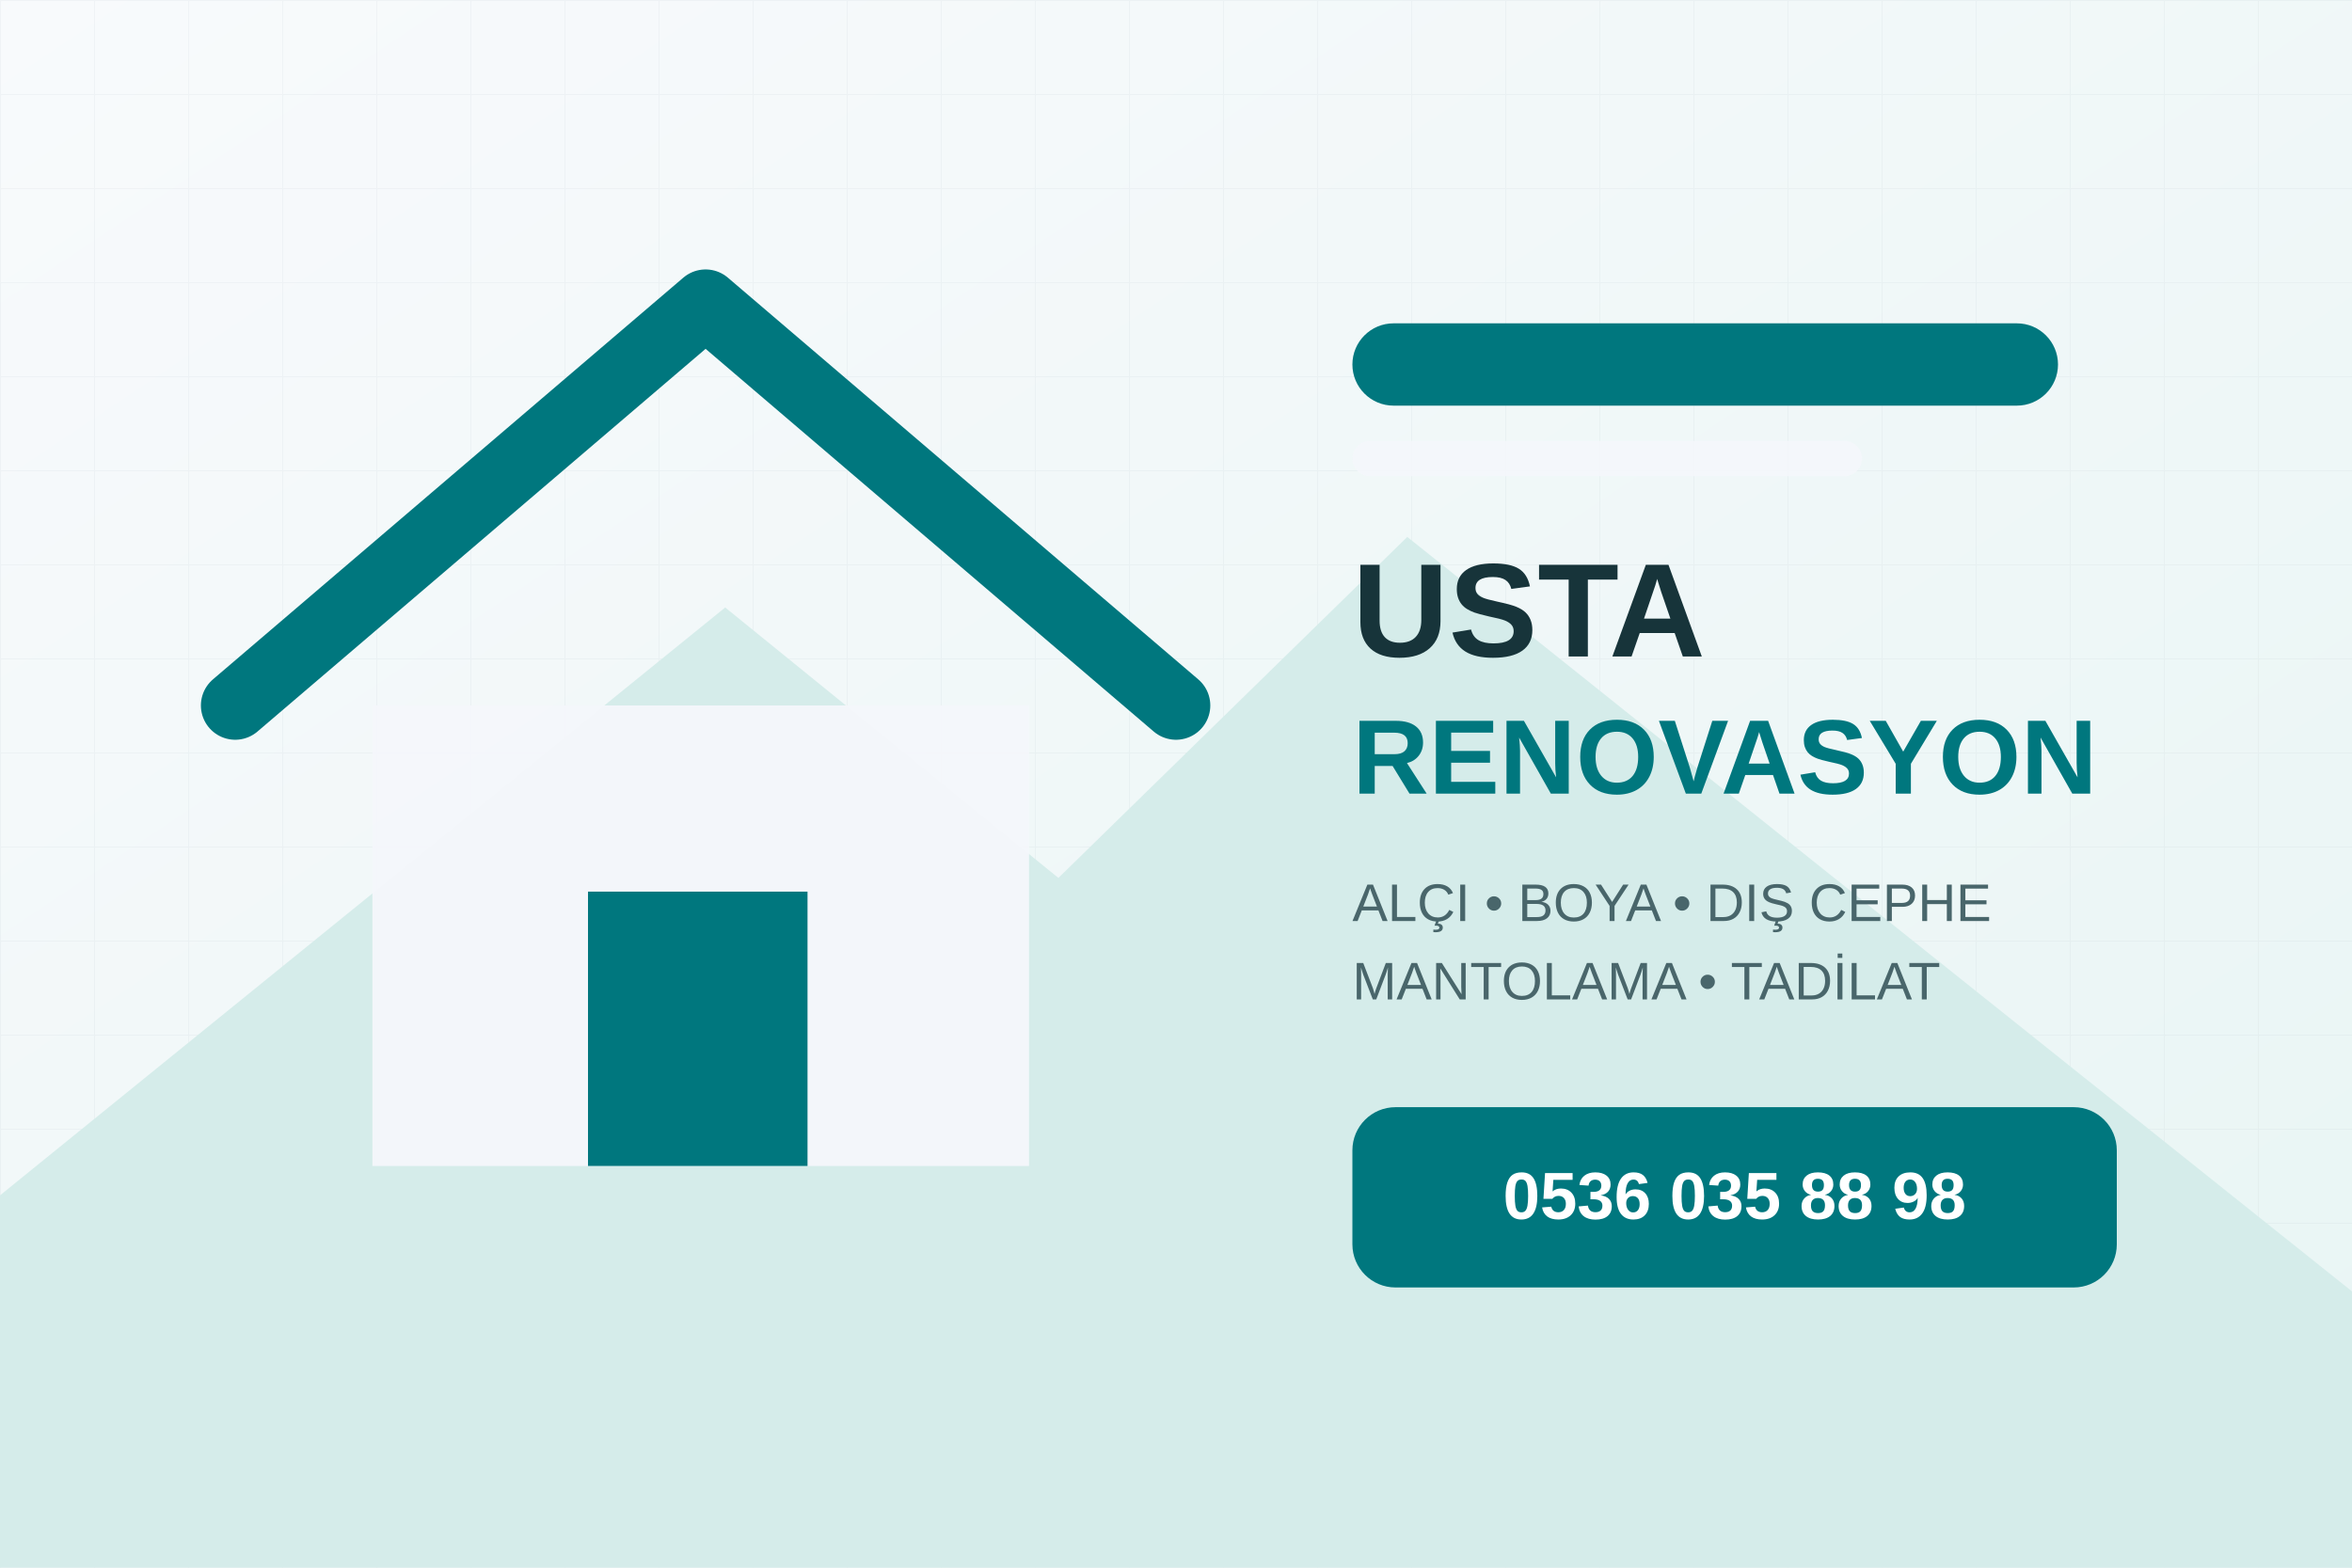
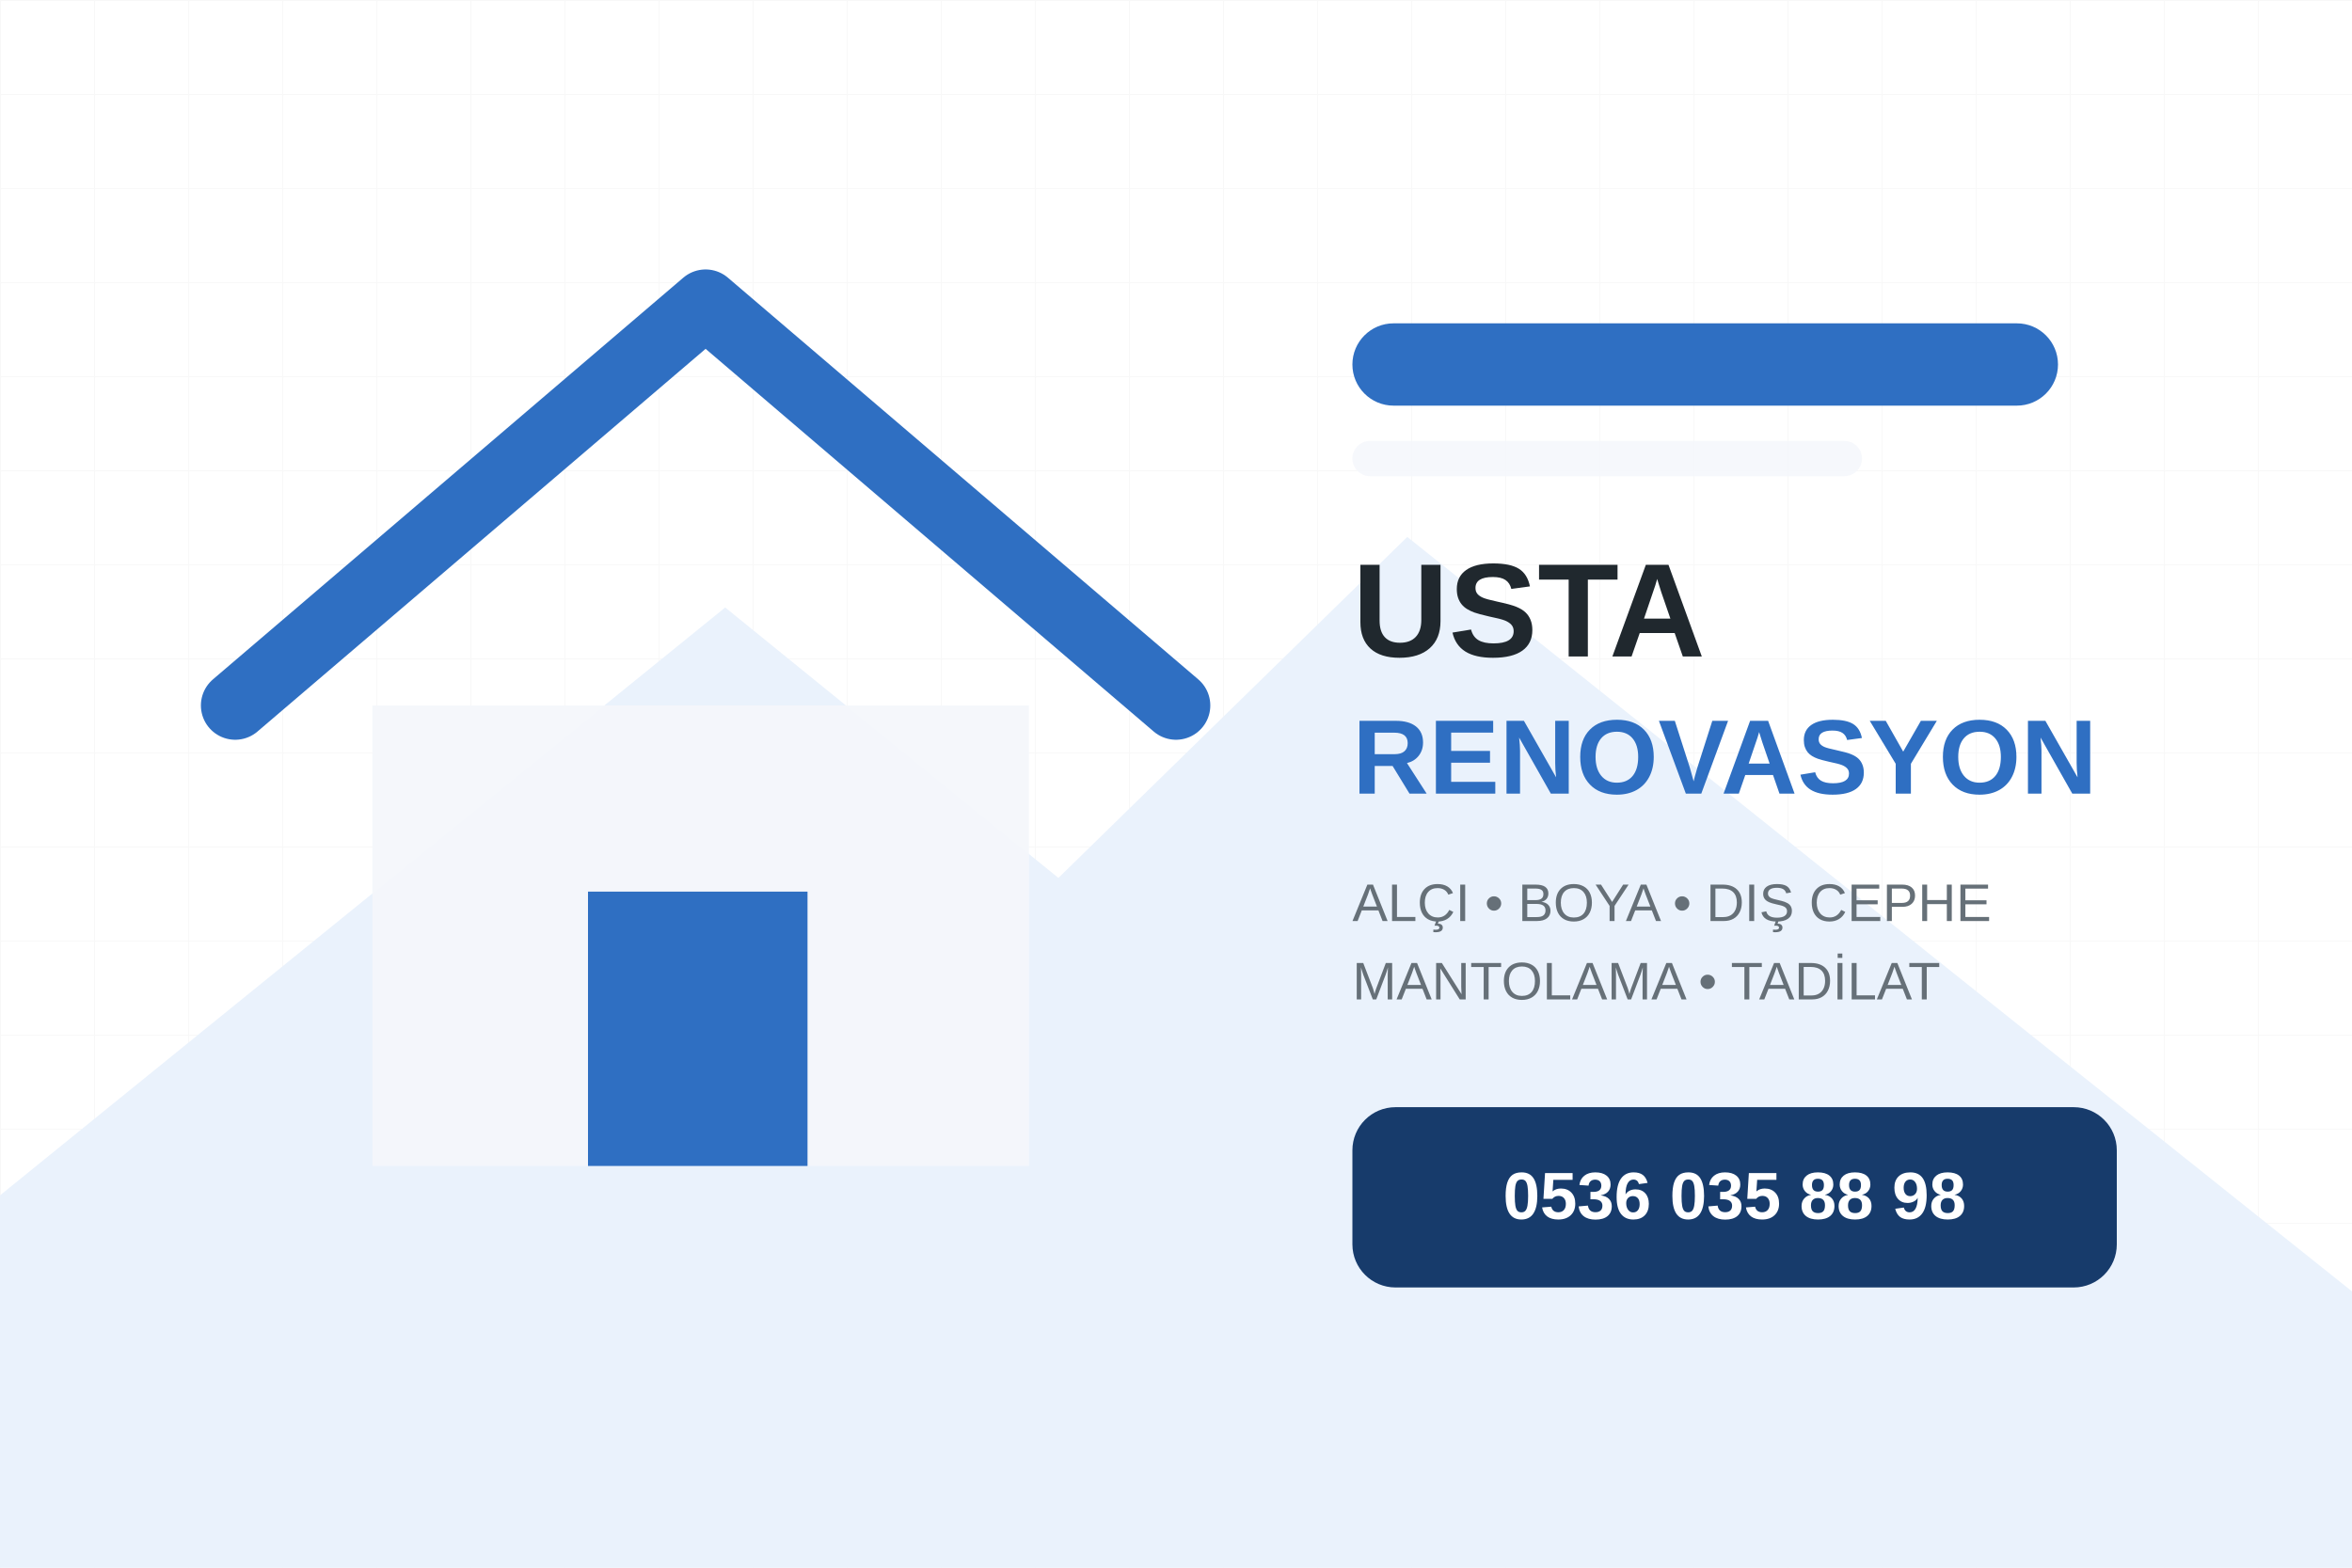
<svg xmlns="http://www.w3.org/2000/svg" viewBox="0 0 1200 800" role="img" aria-labelledby="t d">
  <defs>
    <linearGradient id="bg" x1="0" y1="0" x2="1" y2="1">
-       <stop stop-color="#F8FAFC" />
-       <stop offset="1" stop-color="#E8F5F4" />
+       <stop stop-color="#FFFFFF" />
+       <stop offset="1" stop-color="#FFFFFF" />
    </linearGradient>
    <pattern id="g" width="48" height="48" patternUnits="userSpaceOnUse">
-       <path d="M48 0H0V48" fill="none" stroke="#17343A" stroke-opacity=".035" />
+       <path d="M48 0H0V48" fill="none" stroke="#20282E" stroke-opacity=".035" />
    </pattern>
  </defs>
  <rect width="1200" height="800" fill="url(#bg)" />
  <rect width="1200" height="800" fill="url(#g)" />
-   <path d="M0 610 370 310l170 138 178-174 482 385v141H0Z" fill="#D5ECEA" />
-   <path d="M120 360 360 155l240 205" fill="none" stroke="#00777E" stroke-width="35" stroke-linecap="round" stroke-linejoin="round" />
+   <path d="M0 610 370 310l170 138 178-174 482 385v141H0Z" fill="#EAF2FC" />
+   <path d="M120 360 360 155l240 205" fill="none" stroke="#2F6FC2" stroke-width="35" stroke-linecap="round" stroke-linejoin="round" />
  <path d="M190 360h335v235H190z" fill="#f5f7fb" opacity=".96" />
-   <path d="M300 455h112v140H300z" fill="#00777E" />
-   <rect x="690" y="165" width="360" height="42" rx="21" fill="#00777E" />
+   <path d="M300 455h112v140H300z" fill="#2F6FC2" />
+   <rect x="690" y="165" width="360" height="42" rx="21" fill="#2F6FC2" />
  <rect x="690" y="225" width="260" height="18" rx="9" fill="#f5f7fb" opacity=".85" />
-   <text x="690" y="335" fill="#17343A" font-family="Arial,Helvetica,sans-serif" font-size="68" font-weight="800">USTA</text>
-   <text x="690" y="405" fill="#00777E" font-family="Arial,Helvetica,sans-serif" font-size="54" font-weight="800">RENOVASYON</text>
-   <text x="690" y="470" fill="#49666B" font-family="Arial,Helvetica,sans-serif" font-size="27">ALÇI • BOYA • DIŞ CEPHE</text>
-   <text x="690" y="510" fill="#49666B" font-family="Arial,Helvetica,sans-serif" font-size="27">MANTOLAMA • TADİLAT</text>
-   <rect x="690" y="565" width="390" height="92" rx="22" fill="#00777E" />
+   <text x="690" y="335" fill="#20282E" font-family="Arial,Helvetica,sans-serif" font-size="68" font-weight="800">USTA</text>
+   <text x="690" y="405" fill="#2F6FC2" font-family="Arial,Helvetica,sans-serif" font-size="54" font-weight="800">RENOVASYON</text>
+   <text x="690" y="470" fill="#667078" font-family="Arial,Helvetica,sans-serif" font-size="27">ALÇI • BOYA • DIŞ CEPHE</text>
+   <text x="690" y="510" fill="#667078" font-family="Arial,Helvetica,sans-serif" font-size="27">MANTOLAMA • TADİLAT</text>
+   <rect x="690" y="565" width="390" height="92" rx="22" fill="#173B6B" />
  <text x="885" y="622" text-anchor="middle" fill="#FFFFFF" font-family="Arial,Helvetica,sans-serif" font-size="34" font-weight="800">0536 035 88 98</text>
</svg>
